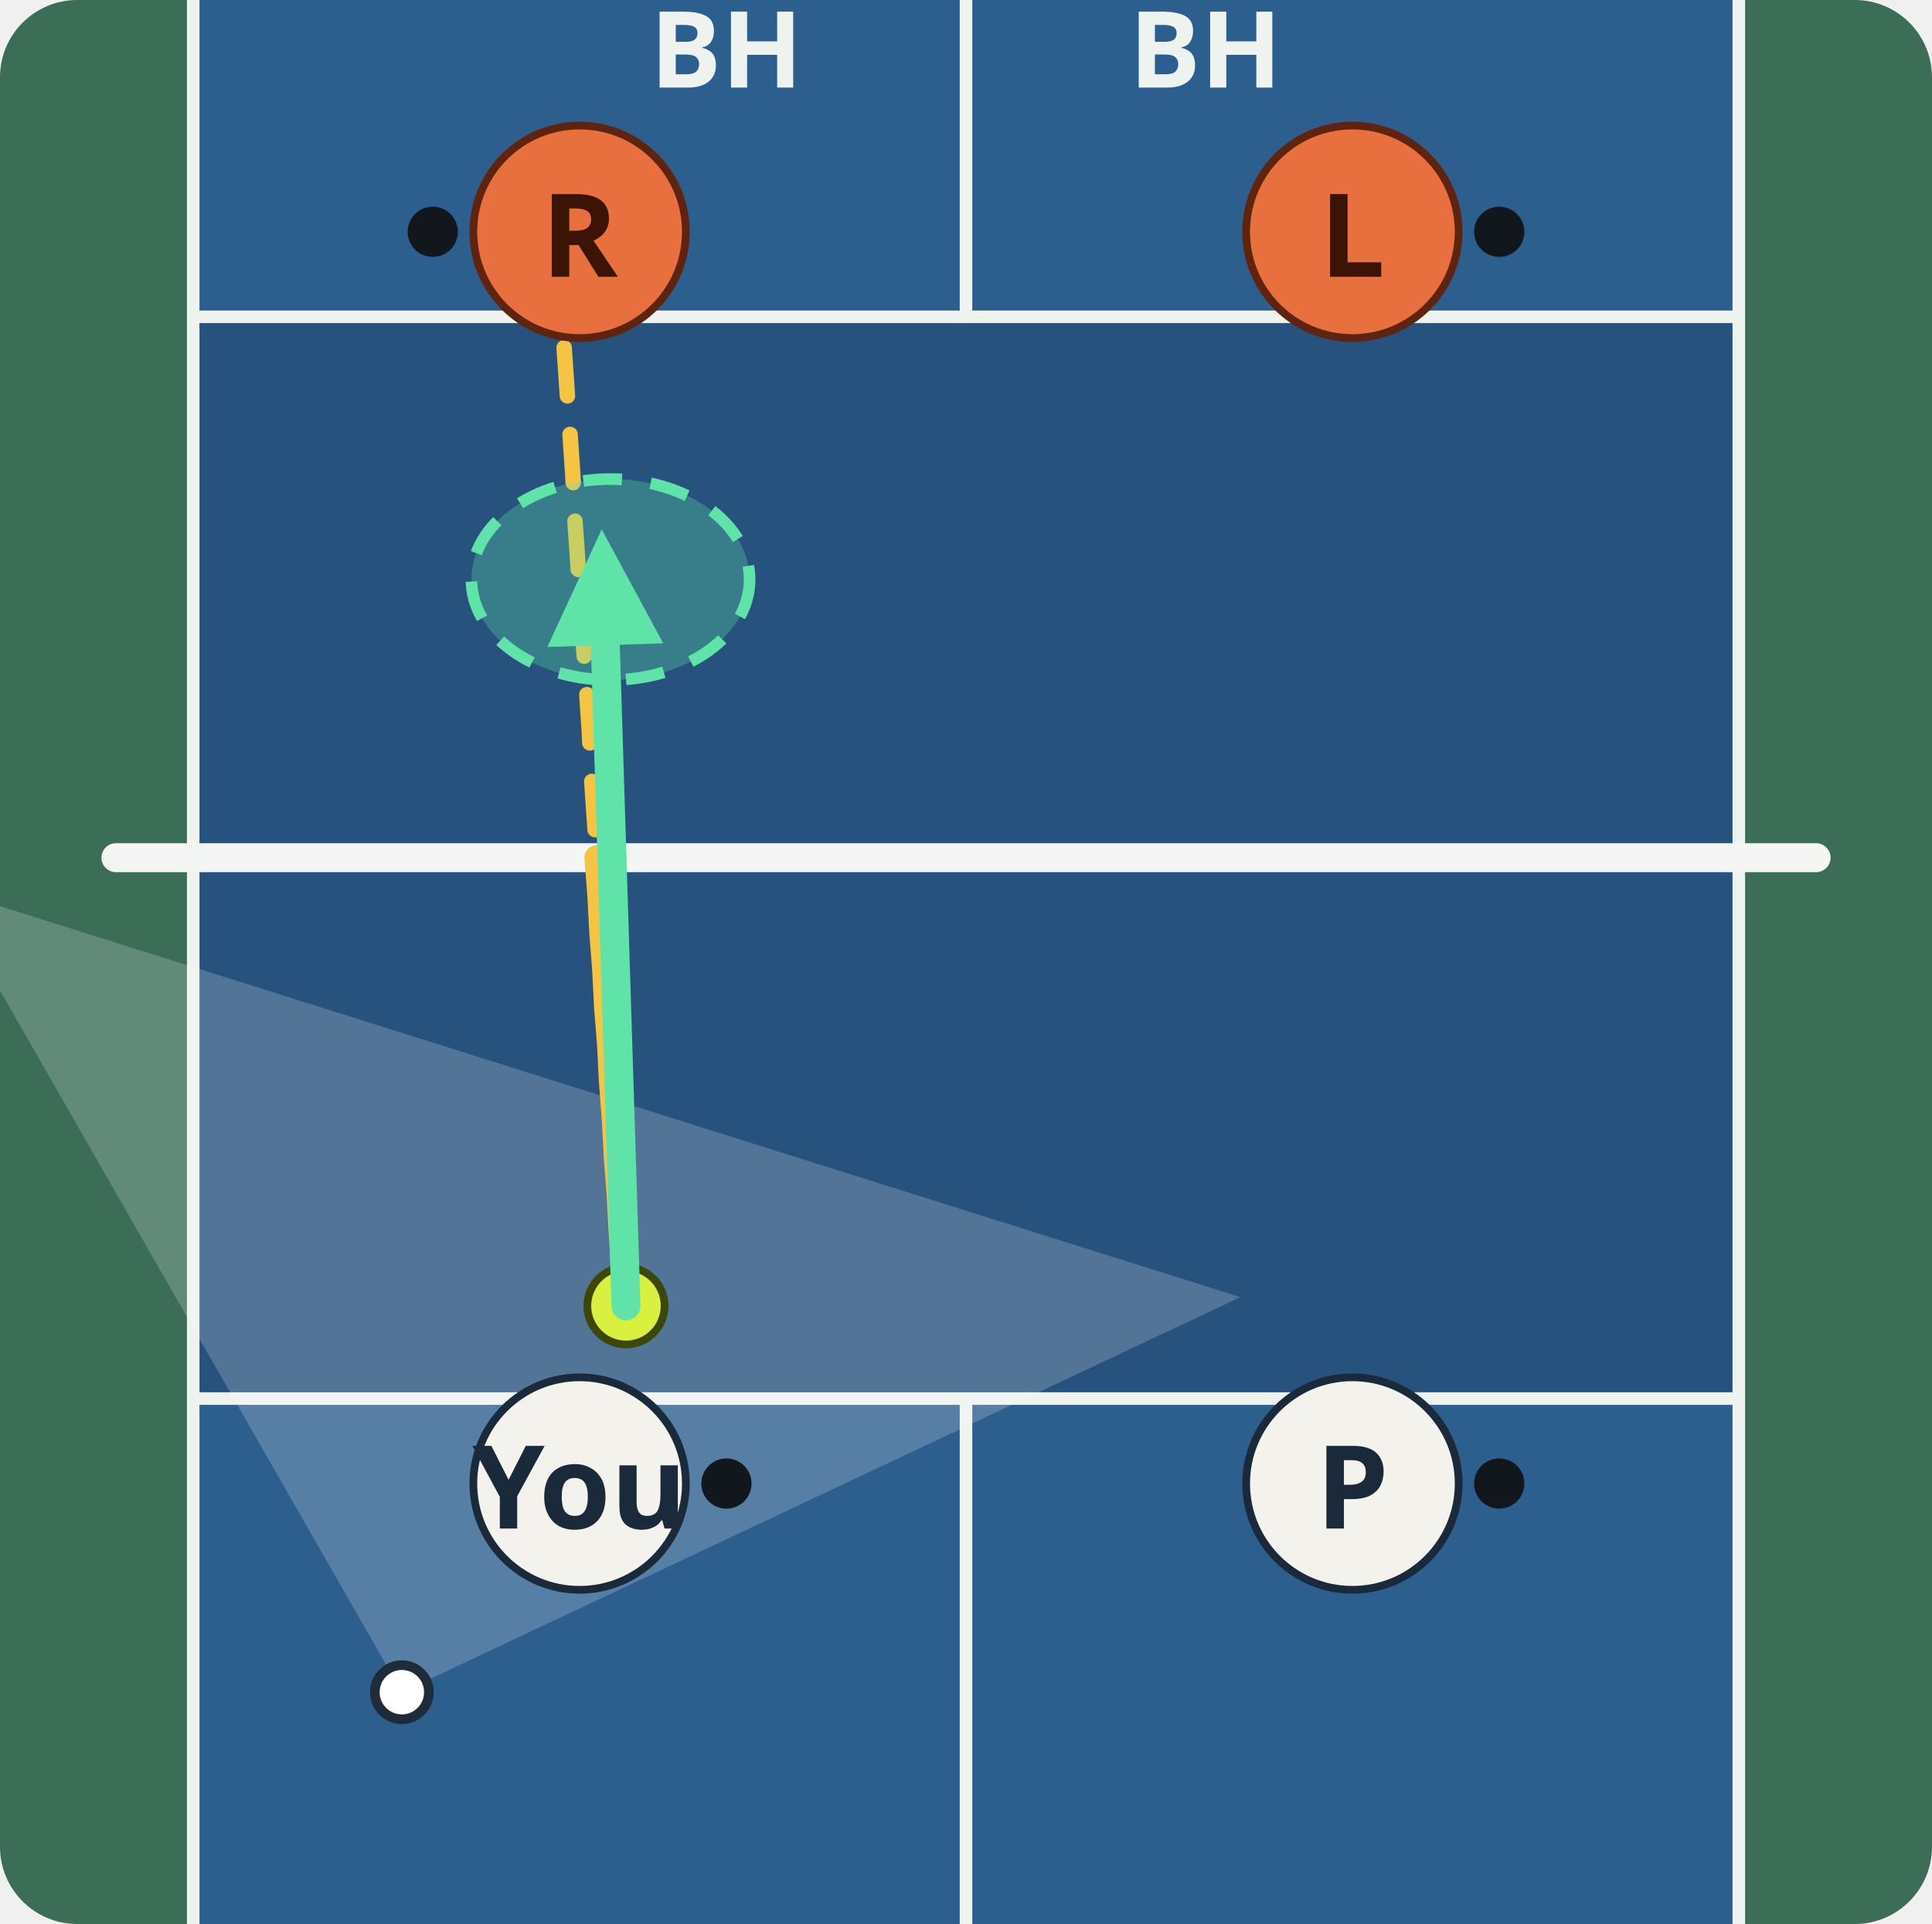
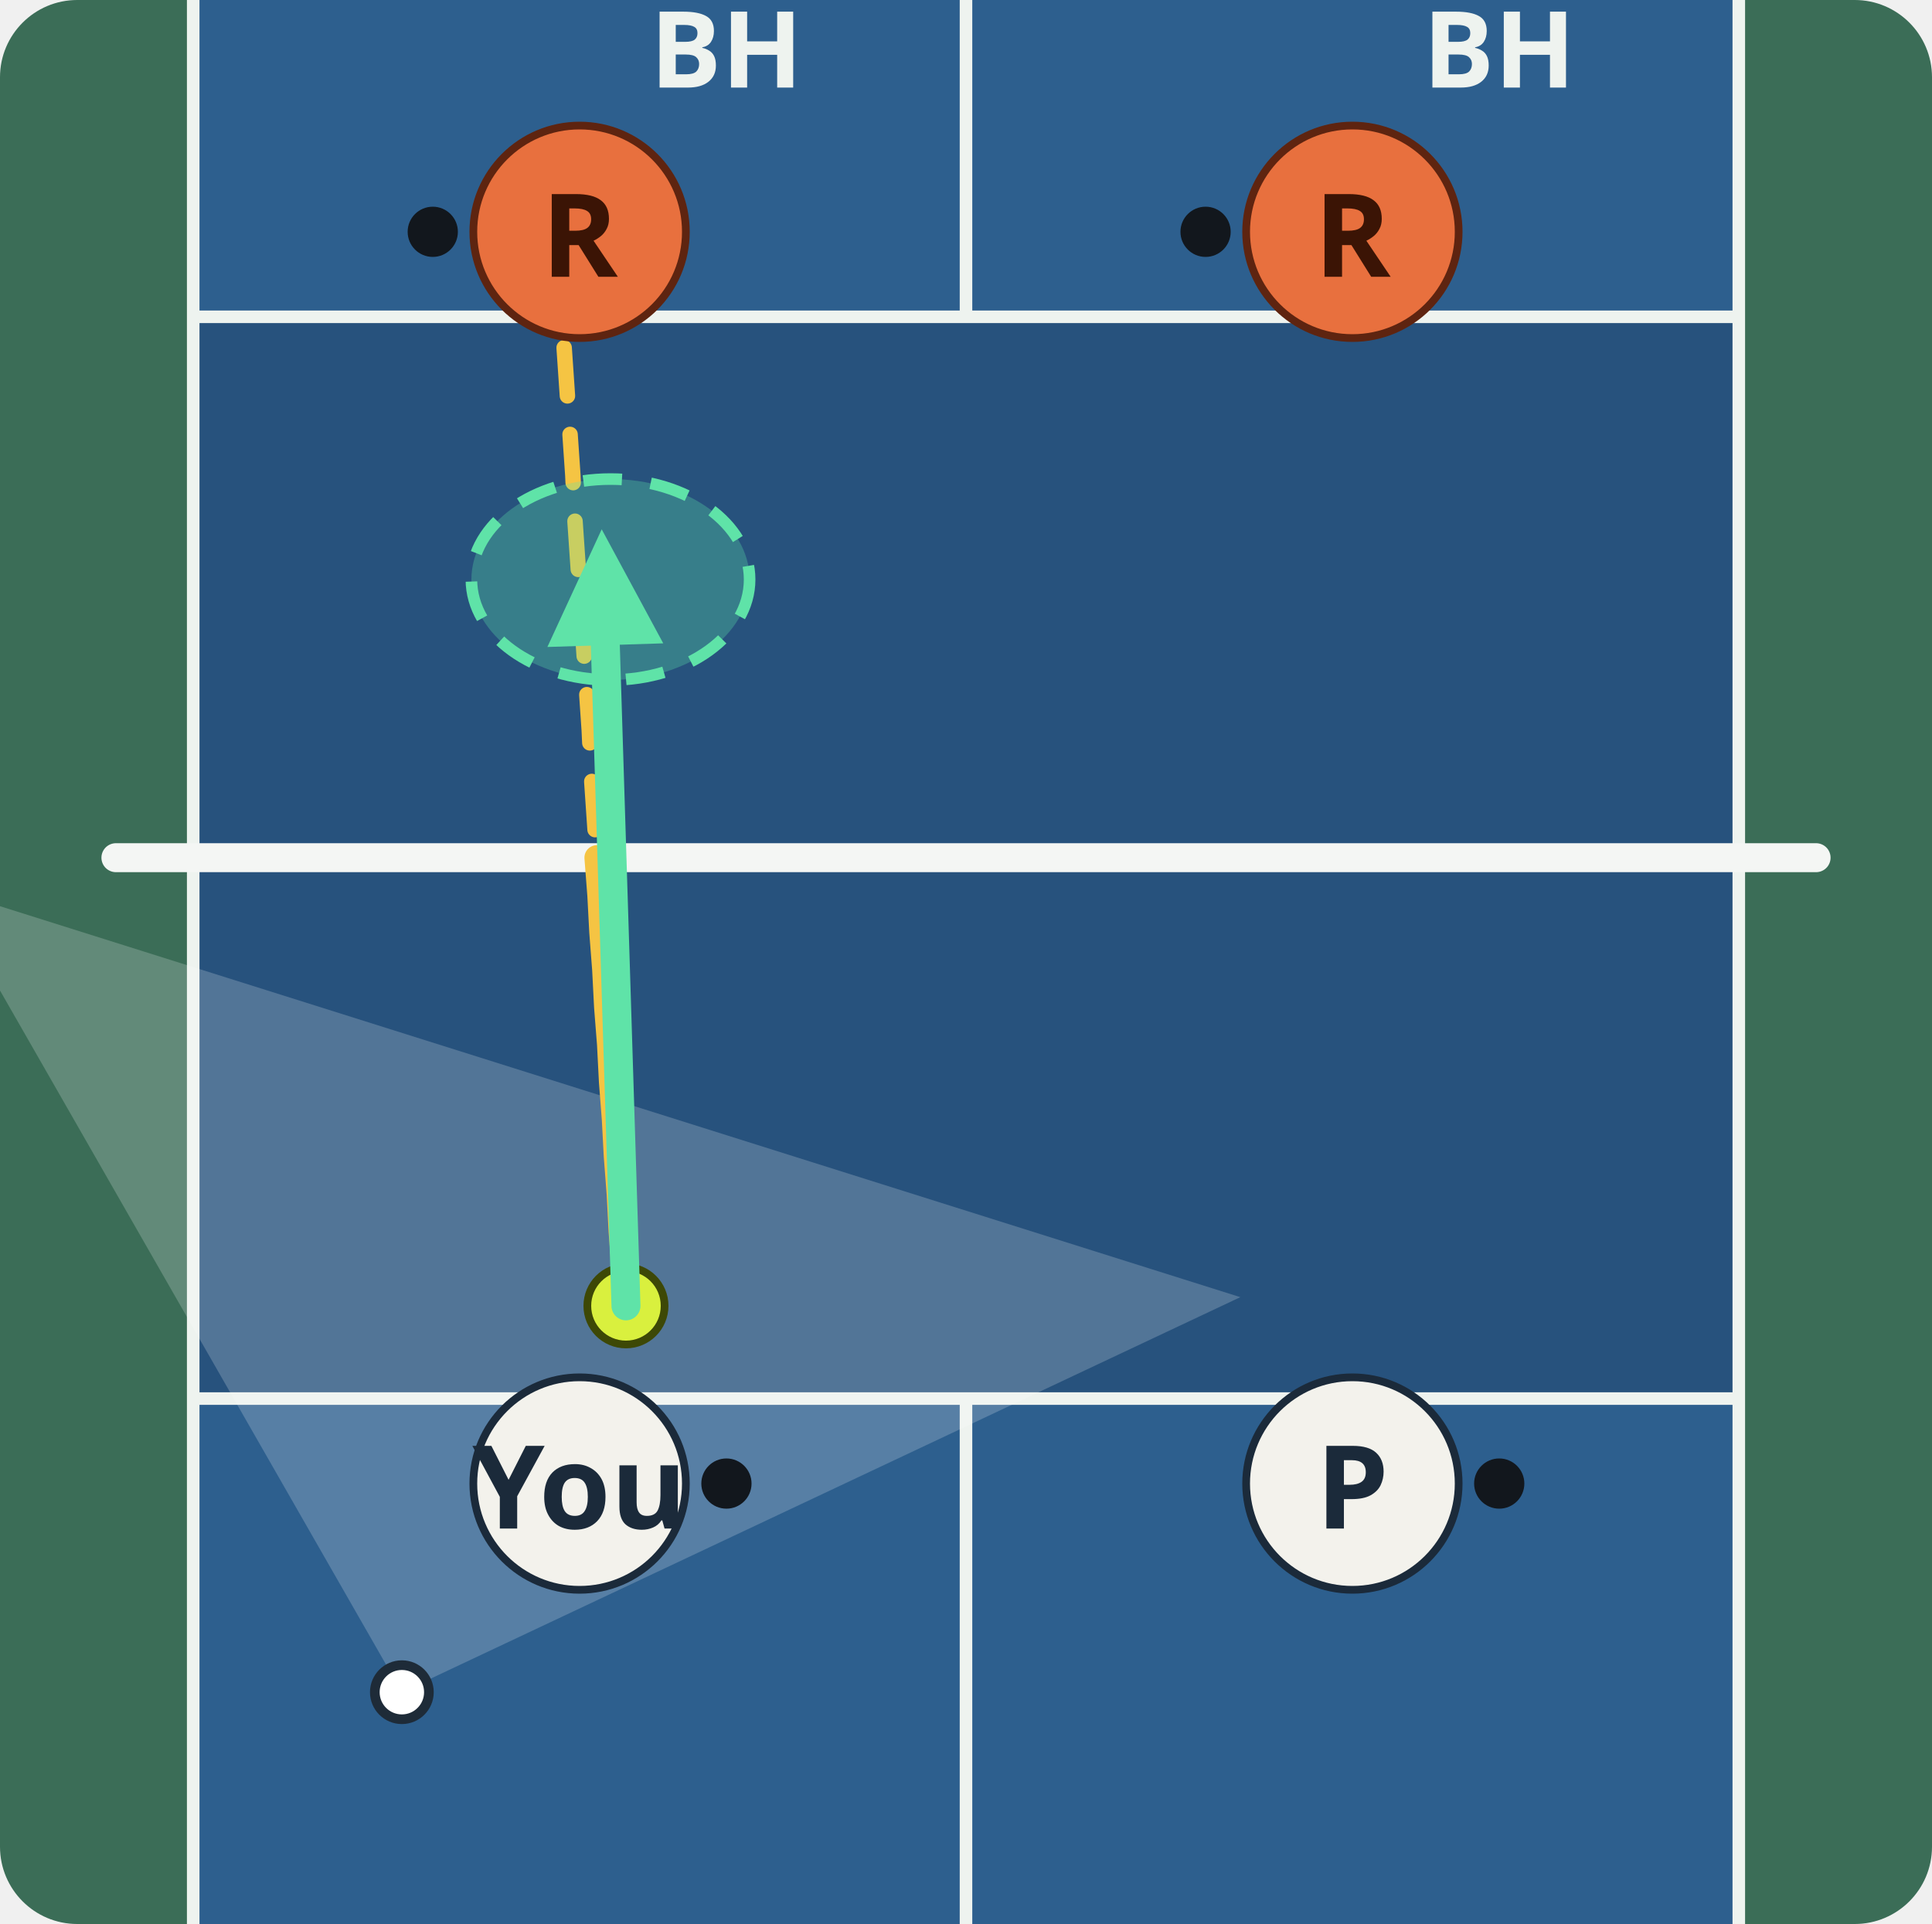
<svg xmlns="http://www.w3.org/2000/svg" class="piq-svg piq-td" viewBox="0 0 200 199.2" role="img" aria-label="Top-down court view">
  <style>
.piq-svg{font-family:"Barlow Semi Condensed", "Barlow", system-ui, sans-serif}
.piq-backdrop{fill:#1E2B38}
.piq-surround{fill:#3B6D57}
.piq-surface{fill:#2D5F8E}
.piq-kitchen{fill:#27527D}
.piq-line{fill:#EEF3EF;stroke:#EEF3EF;stroke-width:.6}
.piq-td-line{stroke:#EEF3EF;fill:none}
.piq-net-mesh{fill:rgba(12, 18, 24, 0.42)}
.piq-net-tape{fill:#F4F6F4}
.piq-net-post{stroke:#12171D;stroke-linecap:round}
.piq-td-net{stroke:#F4F6F4;stroke-linecap:round}
.piq-player-us{fill:#F3F2EC;stroke:#1B2A3A;stroke-width:.8}
.piq-player-them{fill:#E8703E;stroke:#5E2410;stroke-width:.8}
.piq-arm-us{stroke:#F3F2EC;fill:none}
.piq-arm-them{stroke:#E8703E;fill:none}
.piq-label-us{fill:#1B2A3A;font-weight:600;font-size:12px}
.piq-label-them{fill:#3B1405;font-weight:600;font-size:12px}
.piq-paddle{fill:#12171D}
.piq-ball{fill:#D9F03E;stroke:#3D4806;stroke-width:.8}
.piq-ball-shadow{fill:rgba(0, 0, 0, 0.38)}
.piq-stalk{stroke:rgba(255, 255, 255, 0.8);stroke-width:1.2;stroke-dasharray:3 3;fill:none}
.piq-tick{stroke:#FFFFFF;stroke-width:2.4;stroke-linecap:round}
.piq-path{stroke:#F5C443;fill:none;stroke-linecap:round}
.piq-path-far{stroke-dasharray:5 4}
.piq-answer{stroke:#5FE3A8;fill:none;stroke-width:3;stroke-linecap:round}
.piq-answer-zone{fill:rgba(95, 227, 168, 0.3);stroke:#5FE3A8;stroke-width:1.2;stroke-dasharray:4 3}
.piq-arrowhead{fill:#5FE3A8}
.piq-fov{fill:rgba(255, 255, 255, 0.2)}
.piq-cam{fill:#FFFFFF;stroke:#1E2B38;stroke-width:1}
.piq-annot{fill:#EEF3EF;font-weight:600;font-size:11px}
.piq-annot-line{stroke:#EEF3EF;fill:none}
.piq-reveal{opacity:0;transition:opacity .25s ease}
.is-revealed .piq-reveal,.piq-reveal.is-on{opacity:1}
@media (prefers-reduced-motion: reduce){.piq-reveal{transition:none}}
.piq-reveal{opacity:1}</style>
  <defs>
    <marker id="piq-ah-td3" viewBox="0 0 10 10" refX="7" refY="5" markerWidth="4" markerHeight="4" orient="auto-start-reverse">
      <path class="piq-arrowhead" d="M0,0 L10,5 L0,10 z" />
    </marker>
  </defs>
  <rect class="piq-surround" x="0" y="0" width="200" height="199.2" rx="8" />
  <rect class="piq-surface" x="20" y="-87.2" width="160" height="352" />
  <rect class="piq-kitchen" x="20" y="32.8" width="160" height="112" />
  <rect class="piq-td-line" x="20" y="-87.2" width="160" height="352" stroke-width="1.3" />
  <line class="piq-td-line" x1="20" y1="144.8" x2="180" y2="144.8" stroke-width="1.3" />
  <line class="piq-td-line" x1="20" y1="32.8" x2="180" y2="32.8" stroke-width="1.3" />
  <line class="piq-td-line" x1="100" y1="264.8" x2="100" y2="144.8" stroke-width="1.3" />
  <line class="piq-td-line" x1="100" y1="32.8" x2="100" y2="-87.2" stroke-width="1.3" />
  <line class="piq-td-net" x1="12" y1="88.8" x2="188" y2="88.8" stroke-width="3" />
  <polygon class="piq-fov" points="41.6,175.2 -6.1,91.9 128.4,134.3" />
  <polyline class="piq-path piq-path-far" stroke-width="1.6" points="58.4,36 58.7,40.4 59,44.8 59.3,49.2 59.5,53.6 59.8,58 60.1,62.4 60.4,66.8 60.7,71.2 61,75.6 61.2,80 61.5,84.4 61.8,88.8" />
  <polyline class="piq-path" stroke-width="2.6" points="61.8,88.8 62.1,92.7 62.3,96.5 62.6,100.4 62.8,104.3 63.1,108.1 63.3,112 63.6,115.9 63.8,119.7 64.1,123.6 64.3,127.5 64.6,131.3 64.8,135.2" />
  <circle class="piq-paddle" cx="75.2" cy="153.6" r="2.6" />
  <circle class="piq-player-us" cx="60" cy="153.6" r="11" />
  <text class="piq-label-us" x="60" y="153.6" text-anchor="middle" dominant-baseline="central">You</text>
  <circle class="piq-paddle" cx="155.2" cy="153.6" r="2.6" />
  <circle class="piq-player-us" cx="140" cy="153.6" r="11" />
  <text class="piq-label-us" x="140" y="153.6" text-anchor="middle" dominant-baseline="central">P</text>
  <circle class="piq-paddle" cx="44.8" cy="24" r="2.6" />
  <circle class="piq-player-them" cx="60" cy="24" r="11" />
  <text class="piq-label-them" x="60" y="24" text-anchor="middle" dominant-baseline="central">R</text>
  <text class="piq-annot" x="75.2" y="4.8" text-anchor="middle" dominant-baseline="central">BH</text>
-   <circle class="piq-paddle" cx="155.2" cy="24" r="2.6" />
+   <circle class="piq-paddle" cx="124.8" cy="24" r="2.6" />
  <circle class="piq-player-them" cx="140" cy="24" r="11" />
-   <text class="piq-label-them" x="140" y="24" text-anchor="middle" dominant-baseline="central">L</text>
-   <text class="piq-annot" x="124.8" y="4.8" text-anchor="middle" dominant-baseline="central">BH</text>
+   <text class="piq-label-them" x="140" y="24" text-anchor="middle" dominant-baseline="central">R</text>
+   <text class="piq-annot" x="155.2" y="4.8" text-anchor="middle" dominant-baseline="central">BH</text>
  <circle class="piq-ball" cx="64.8" cy="135.2" r="4" />
  <circle class="piq-cam" cx="41.6" cy="175.2" r="2.8" />
  <g class="piq-reveal">
    <ellipse class="piq-answer-zone" cx="63.2" cy="60" rx="14.4" ry="10.4" />
    <line class="piq-answer" x1="64.8" y1="135.2" x2="62.4" y2="58.4" stroke-width="2.5" marker-end="url(#piq-ah-td3)" />
  </g>
</svg>
